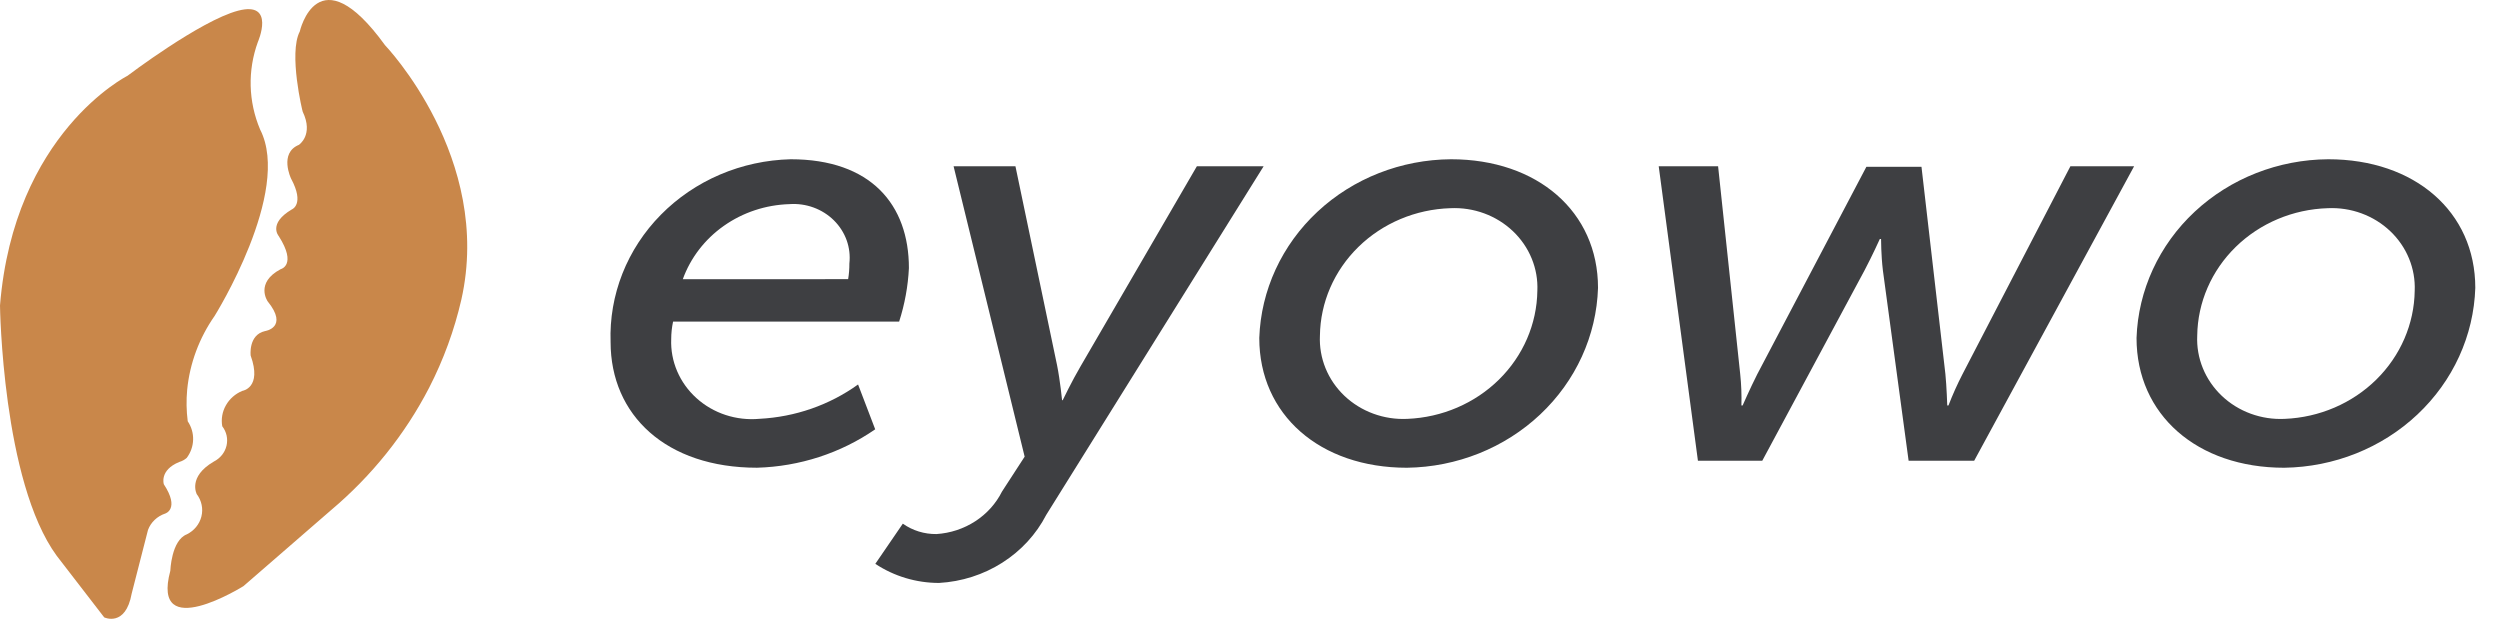
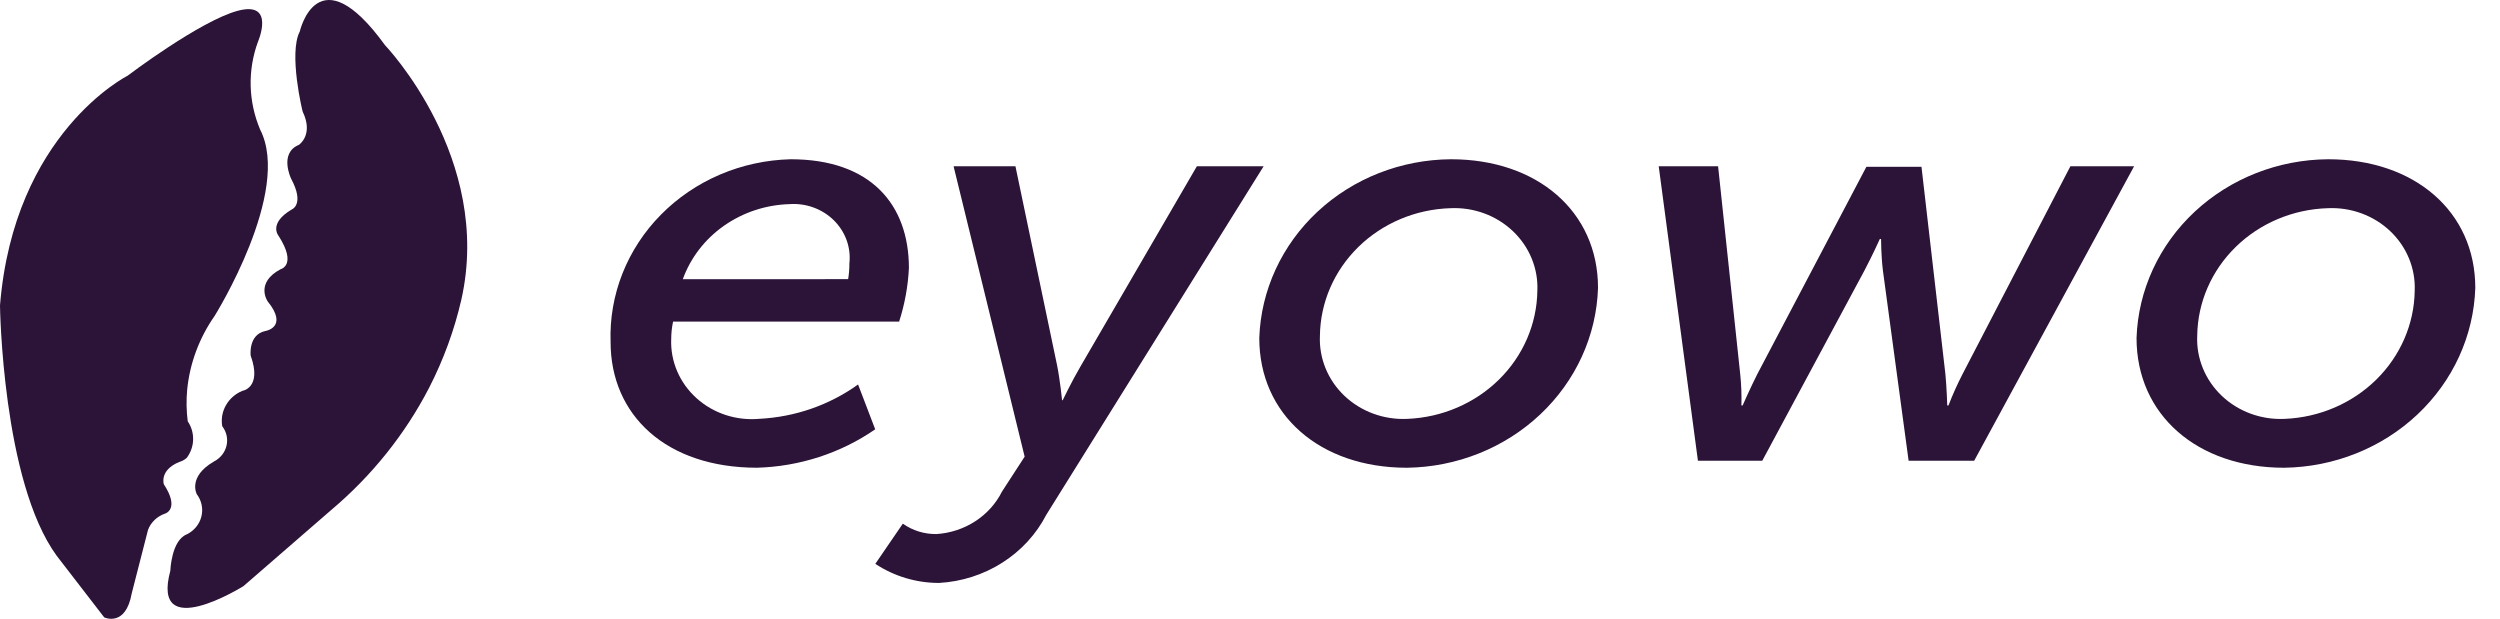
<svg xmlns="http://www.w3.org/2000/svg" width="101" height="25" viewBox="0 0 101 25" fill="none">
-   <path d="M31.943 6.434C35.186 6.434 36.72 8.269 36.72 10.831C36.684 11.565 36.551 12.292 36.325 12.994H27.192C27.143 13.226 27.117 13.463 27.117 13.699C27.099 14.143 27.181 14.585 27.357 14.997C27.533 15.408 27.798 15.778 28.136 16.083C28.473 16.388 28.875 16.621 29.314 16.765C29.753 16.909 30.219 16.962 30.682 16.92C32.124 16.846 33.511 16.364 34.666 15.533L35.358 17.344C33.965 18.307 32.301 18.848 30.583 18.896C26.92 18.896 24.668 16.78 24.668 13.817C24.635 12.874 24.798 11.935 25.146 11.052C25.495 10.17 26.022 9.362 26.699 8.676C27.375 7.99 28.187 7.438 29.087 7.053C29.987 6.669 30.958 6.458 31.943 6.434ZM34.265 11.278C34.3 11.069 34.316 10.857 34.315 10.645C34.35 10.328 34.313 10.008 34.205 9.707C34.097 9.406 33.921 9.132 33.69 8.903C33.459 8.674 33.178 8.497 32.867 8.383C32.557 8.27 32.224 8.223 31.892 8.247C30.937 8.276 30.014 8.581 29.245 9.123C28.476 9.664 27.897 10.417 27.585 11.28L34.265 11.278Z" fill="#3E3F42" />
-   <path d="M37.833 21.576C38.393 21.54 38.933 21.362 39.399 21.06C39.864 20.759 40.237 20.345 40.48 19.86L41.396 18.449L38.525 6.718H41.024L42.706 14.758C42.829 15.37 42.908 16.169 42.908 16.169H42.933C42.933 16.169 43.304 15.396 43.651 14.806L48.353 6.718H51.05L42.268 20.801C41.864 21.584 41.251 22.251 40.49 22.734C39.73 23.218 38.849 23.499 37.938 23.551C37.017 23.551 36.119 23.281 35.363 22.779L36.474 21.156C36.866 21.434 37.344 21.582 37.833 21.576Z" fill="#3E3F42" />
-   <path d="M58.622 6.434C62.111 6.434 64.56 8.55 64.56 11.631C64.499 13.56 63.662 15.392 62.223 16.745C60.785 18.099 58.856 18.87 56.839 18.897C53.325 18.897 50.875 16.757 50.875 13.655C50.941 11.727 51.784 9.898 53.228 8.552C54.672 7.205 56.605 6.447 58.622 6.434ZM56.86 16.922C58.26 16.864 59.584 16.296 60.56 15.334C61.536 14.372 62.09 13.09 62.109 11.749C62.129 11.304 62.051 10.86 61.881 10.445C61.711 10.03 61.453 9.653 61.122 9.339C60.791 9.025 60.396 8.78 59.961 8.62C59.526 8.46 59.061 8.389 58.595 8.411C57.193 8.455 55.862 9.015 54.881 9.974C53.899 10.934 53.342 12.218 53.325 13.56C53.304 14.009 53.381 14.457 53.551 14.875C53.721 15.294 53.981 15.673 54.314 15.99C54.647 16.306 55.046 16.553 55.484 16.713C55.923 16.874 56.391 16.945 56.86 16.922Z" fill="#3E3F42" />
-   <path d="M67.012 6.717H69.411L70.304 15.111C70.349 15.533 70.365 15.957 70.353 16.381H70.402C70.402 16.381 70.7 15.698 70.997 15.111L75.401 6.74H77.628L78.594 15.111C78.644 15.604 78.669 16.381 78.669 16.381H78.718C78.885 15.948 79.075 15.524 79.288 15.111L83.644 6.717H86.218L79.757 18.613H77.108L76.069 10.925C75.995 10.314 75.995 9.655 75.995 9.655H75.945C75.945 9.655 75.648 10.314 75.326 10.925L71.196 18.613H68.596L67.012 6.717Z" fill="#3E3F42" />
-   <path d="M94.062 6.434C97.552 6.434 100.002 8.55 100.002 11.631C99.94 13.56 99.103 15.392 97.664 16.745C96.226 18.099 94.298 18.869 92.28 18.897C88.766 18.897 86.316 16.757 86.316 13.655C86.381 11.727 87.224 9.898 88.668 8.551C90.113 7.205 92.046 6.446 94.062 6.434ZM92.305 16.922C93.704 16.864 95.028 16.296 96.004 15.334C96.98 14.372 97.535 13.09 97.554 11.749C97.573 11.304 97.495 10.86 97.325 10.445C97.155 10.03 96.897 9.653 96.566 9.339C96.236 9.025 95.84 8.78 95.405 8.62C94.97 8.46 94.505 8.389 94.04 8.411C92.637 8.455 91.307 9.015 90.325 9.974C89.343 10.933 88.785 12.218 88.768 13.56C88.747 14.009 88.824 14.457 88.995 14.875C89.165 15.294 89.426 15.673 89.759 15.99C90.092 16.307 90.49 16.553 90.928 16.713C91.367 16.874 91.836 16.945 92.305 16.922Z" fill="#3E3F42" />
-   <path d="M12.111 1.273C12.111 1.273 12.835 -1.93 15.554 1.825C15.554 1.825 19.928 6.381 18.638 12.108C18.355 13.338 17.919 14.53 17.339 15.661C16.366 17.544 15.017 19.227 13.368 20.615L9.835 23.68C9.835 23.68 6.084 26.023 6.881 23.06C6.881 23.06 6.92 21.833 7.546 21.588C7.693 21.516 7.822 21.414 7.924 21.289C8.026 21.164 8.099 21.02 8.137 20.866C8.176 20.711 8.179 20.551 8.146 20.396C8.114 20.24 8.047 20.093 7.95 19.965C7.95 19.965 7.574 19.266 8.639 18.647C8.767 18.582 8.879 18.491 8.968 18.381C9.056 18.271 9.118 18.144 9.151 18.008C9.183 17.873 9.184 17.732 9.155 17.596C9.125 17.46 9.065 17.332 8.979 17.221C8.928 16.93 8.98 16.632 9.127 16.374C9.273 16.115 9.505 15.91 9.787 15.792C9.787 15.792 10.599 15.678 10.127 14.366C10.127 14.366 10.026 13.533 10.702 13.377C10.702 13.377 11.678 13.24 10.811 12.171C10.811 12.171 10.296 11.428 11.338 10.875C11.338 10.875 12.012 10.717 11.261 9.538C11.261 9.538 10.816 9.037 11.789 8.461C11.789 8.461 12.322 8.261 11.758 7.213C11.758 7.213 11.264 6.185 12.075 5.852C12.075 5.852 12.681 5.454 12.23 4.514C12.223 4.516 11.651 2.152 12.111 1.273Z" fill="#C9874A" />
-   <path d="M10.417 1.699C10.417 1.699 11.151 0.03 9.619 0.432C8.088 0.835 5.148 3.064 5.148 3.064C5.148 3.064 0.562 5.368 0 12.344C0 12.344 0.09 19.443 2.292 22.455L4.21 24.942C4.21 24.942 5.073 25.354 5.321 23.977L5.979 21.41C6.036 21.257 6.127 21.118 6.247 21.004C6.367 20.889 6.513 20.802 6.673 20.748C6.673 20.748 7.278 20.57 6.619 19.565C6.619 19.565 6.43 18.997 7.241 18.664C7.354 18.632 7.458 18.575 7.544 18.498C7.705 18.284 7.795 18.028 7.802 17.764C7.81 17.5 7.733 17.241 7.584 17.019C7.53 16.596 7.523 16.169 7.562 15.744C7.667 14.677 8.049 13.652 8.672 12.761C8.672 12.761 11.802 7.749 10.51 5.235C10.032 4.106 9.999 2.85 10.417 1.699Z" fill="#C9874A" />
+   <path d="M31.943 6.434C35.186 6.434 36.72 8.269 36.72 10.831C36.684 11.565 36.551 12.292 36.325 12.994H27.192C27.143 13.226 27.117 13.463 27.117 13.699C27.099 14.143 27.181 14.585 27.357 14.997C27.533 15.408 27.798 15.778 28.136 16.083C28.473 16.388 28.875 16.621 29.314 16.765C29.753 16.909 30.219 16.962 30.682 16.92C32.124 16.846 33.511 16.364 34.666 15.533L35.358 17.344C33.965 18.307 32.301 18.848 30.583 18.896C26.92 18.896 24.668 16.78 24.668 13.817C24.635 12.874 24.798 11.935 25.146 11.052C25.495 10.17 26.022 9.362 26.699 8.676C27.375 7.99 28.187 7.438 29.087 7.053C29.987 6.669 30.958 6.458 31.943 6.434ZM34.265 11.278C34.3 11.069 34.316 10.857 34.315 10.645C34.35 10.328 34.313 10.008 34.205 9.707C34.097 9.406 33.921 9.132 33.69 8.903C33.459 8.674 33.178 8.497 32.867 8.383C32.557 8.27 32.224 8.223 31.892 8.247C30.937 8.276 30.014 8.581 29.245 9.123C28.476 9.664 27.897 10.417 27.585 11.28L34.265 11.278Z" fill="#2C1338" />
+   <path d="M37.833 21.576C38.393 21.54 38.933 21.362 39.399 21.06C39.864 20.759 40.237 20.345 40.48 19.86L41.396 18.449L38.525 6.718H41.024L42.706 14.758C42.829 15.37 42.908 16.169 42.908 16.169H42.933C42.933 16.169 43.304 15.396 43.651 14.806L48.353 6.718H51.05L42.268 20.801C41.864 21.584 41.251 22.251 40.49 22.734C39.73 23.218 38.849 23.499 37.938 23.551C37.017 23.551 36.119 23.281 35.363 22.779L36.474 21.156C36.866 21.434 37.344 21.582 37.833 21.576Z" fill="#2C1338" />
+   <path d="M58.622 6.434C62.111 6.434 64.56 8.55 64.56 11.631C64.499 13.56 63.662 15.392 62.223 16.745C60.785 18.099 58.856 18.87 56.839 18.897C53.325 18.897 50.875 16.757 50.875 13.655C50.941 11.727 51.784 9.898 53.228 8.552C54.672 7.205 56.605 6.447 58.622 6.434ZM56.86 16.922C58.26 16.864 59.584 16.296 60.56 15.334C61.536 14.372 62.09 13.09 62.109 11.749C62.129 11.304 62.051 10.86 61.881 10.445C61.711 10.03 61.453 9.653 61.122 9.339C60.791 9.025 60.396 8.78 59.961 8.62C59.526 8.46 59.061 8.389 58.595 8.411C57.193 8.455 55.862 9.015 54.881 9.974C53.899 10.934 53.342 12.218 53.325 13.56C53.304 14.009 53.381 14.457 53.551 14.875C53.721 15.294 53.981 15.673 54.314 15.99C54.647 16.306 55.046 16.553 55.484 16.713C55.923 16.874 56.391 16.945 56.86 16.922Z" fill="#2C1338" />
+   <path d="M67.012 6.717H69.411L70.304 15.111C70.349 15.533 70.365 15.957 70.353 16.381H70.402C70.402 16.381 70.7 15.698 70.997 15.111L75.401 6.74H77.628L78.594 15.111C78.644 15.604 78.669 16.381 78.669 16.381H78.718C78.885 15.948 79.075 15.524 79.288 15.111L83.644 6.717H86.218L79.757 18.613H77.108L76.069 10.925C75.995 10.314 75.995 9.655 75.995 9.655H75.945C75.945 9.655 75.648 10.314 75.326 10.925L71.196 18.613H68.596L67.012 6.717Z" fill="#2C1338" />
+   <path d="M94.062 6.434C97.552 6.434 100.002 8.55 100.002 11.631C99.94 13.56 99.103 15.392 97.664 16.745C96.226 18.099 94.298 18.869 92.28 18.897C88.766 18.897 86.316 16.757 86.316 13.655C86.381 11.727 87.224 9.898 88.668 8.551C90.113 7.205 92.046 6.446 94.062 6.434ZM92.305 16.922C93.704 16.864 95.028 16.296 96.004 15.334C96.98 14.372 97.535 13.09 97.554 11.749C97.573 11.304 97.495 10.86 97.325 10.445C97.155 10.03 96.897 9.653 96.566 9.339C96.236 9.025 95.84 8.78 95.405 8.62C94.97 8.46 94.505 8.389 94.04 8.411C92.637 8.455 91.307 9.015 90.325 9.974C89.343 10.933 88.785 12.218 88.768 13.56C88.747 14.009 88.824 14.457 88.995 14.875C89.165 15.294 89.426 15.673 89.759 15.99C90.092 16.307 90.49 16.553 90.928 16.713C91.367 16.874 91.836 16.945 92.305 16.922Z" fill="#2C1338" />
+   <path d="M12.111 1.273C12.111 1.273 12.835 -1.93 15.554 1.825C15.554 1.825 19.928 6.381 18.638 12.108C18.355 13.338 17.919 14.53 17.339 15.661C16.366 17.544 15.017 19.227 13.368 20.615L9.835 23.68C9.835 23.68 6.084 26.023 6.881 23.06C6.881 23.06 6.92 21.833 7.546 21.588C7.693 21.516 7.822 21.414 7.924 21.289C8.026 21.164 8.099 21.02 8.137 20.866C8.176 20.711 8.179 20.551 8.146 20.396C8.114 20.24 8.047 20.093 7.95 19.965C7.95 19.965 7.574 19.266 8.639 18.647C8.767 18.582 8.879 18.491 8.968 18.381C9.056 18.271 9.118 18.144 9.151 18.008C9.183 17.873 9.184 17.732 9.155 17.596C9.125 17.46 9.065 17.332 8.979 17.221C8.928 16.93 8.98 16.632 9.127 16.374C9.273 16.115 9.505 15.91 9.787 15.792C9.787 15.792 10.599 15.678 10.127 14.366C10.127 14.366 10.026 13.533 10.702 13.377C10.702 13.377 11.678 13.24 10.811 12.171C10.811 12.171 10.296 11.428 11.338 10.875C11.338 10.875 12.012 10.717 11.261 9.538C11.261 9.538 10.816 9.037 11.789 8.461C11.789 8.461 12.322 8.261 11.758 7.213C11.758 7.213 11.264 6.185 12.075 5.852C12.075 5.852 12.681 5.454 12.23 4.514C12.223 4.516 11.651 2.152 12.111 1.273Z" fill="#2C1338" />
+   <path d="M10.417 1.699C10.417 1.699 11.151 0.03 9.619 0.432C8.088 0.835 5.148 3.064 5.148 3.064C5.148 3.064 0.562 5.368 0 12.344C0 12.344 0.09 19.443 2.292 22.455L4.21 24.942C4.21 24.942 5.073 25.354 5.321 23.977L5.979 21.41C6.036 21.257 6.127 21.118 6.247 21.004C6.367 20.889 6.513 20.802 6.673 20.748C6.673 20.748 7.278 20.57 6.619 19.565C6.619 19.565 6.43 18.997 7.241 18.664C7.354 18.632 7.458 18.575 7.544 18.498C7.705 18.284 7.795 18.028 7.802 17.764C7.81 17.5 7.733 17.241 7.584 17.019C7.53 16.596 7.523 16.169 7.562 15.744C7.667 14.677 8.049 13.652 8.672 12.761C8.672 12.761 11.802 7.749 10.51 5.235C10.032 4.106 9.999 2.85 10.417 1.699Z" fill="#2C1338" />
</svg>
